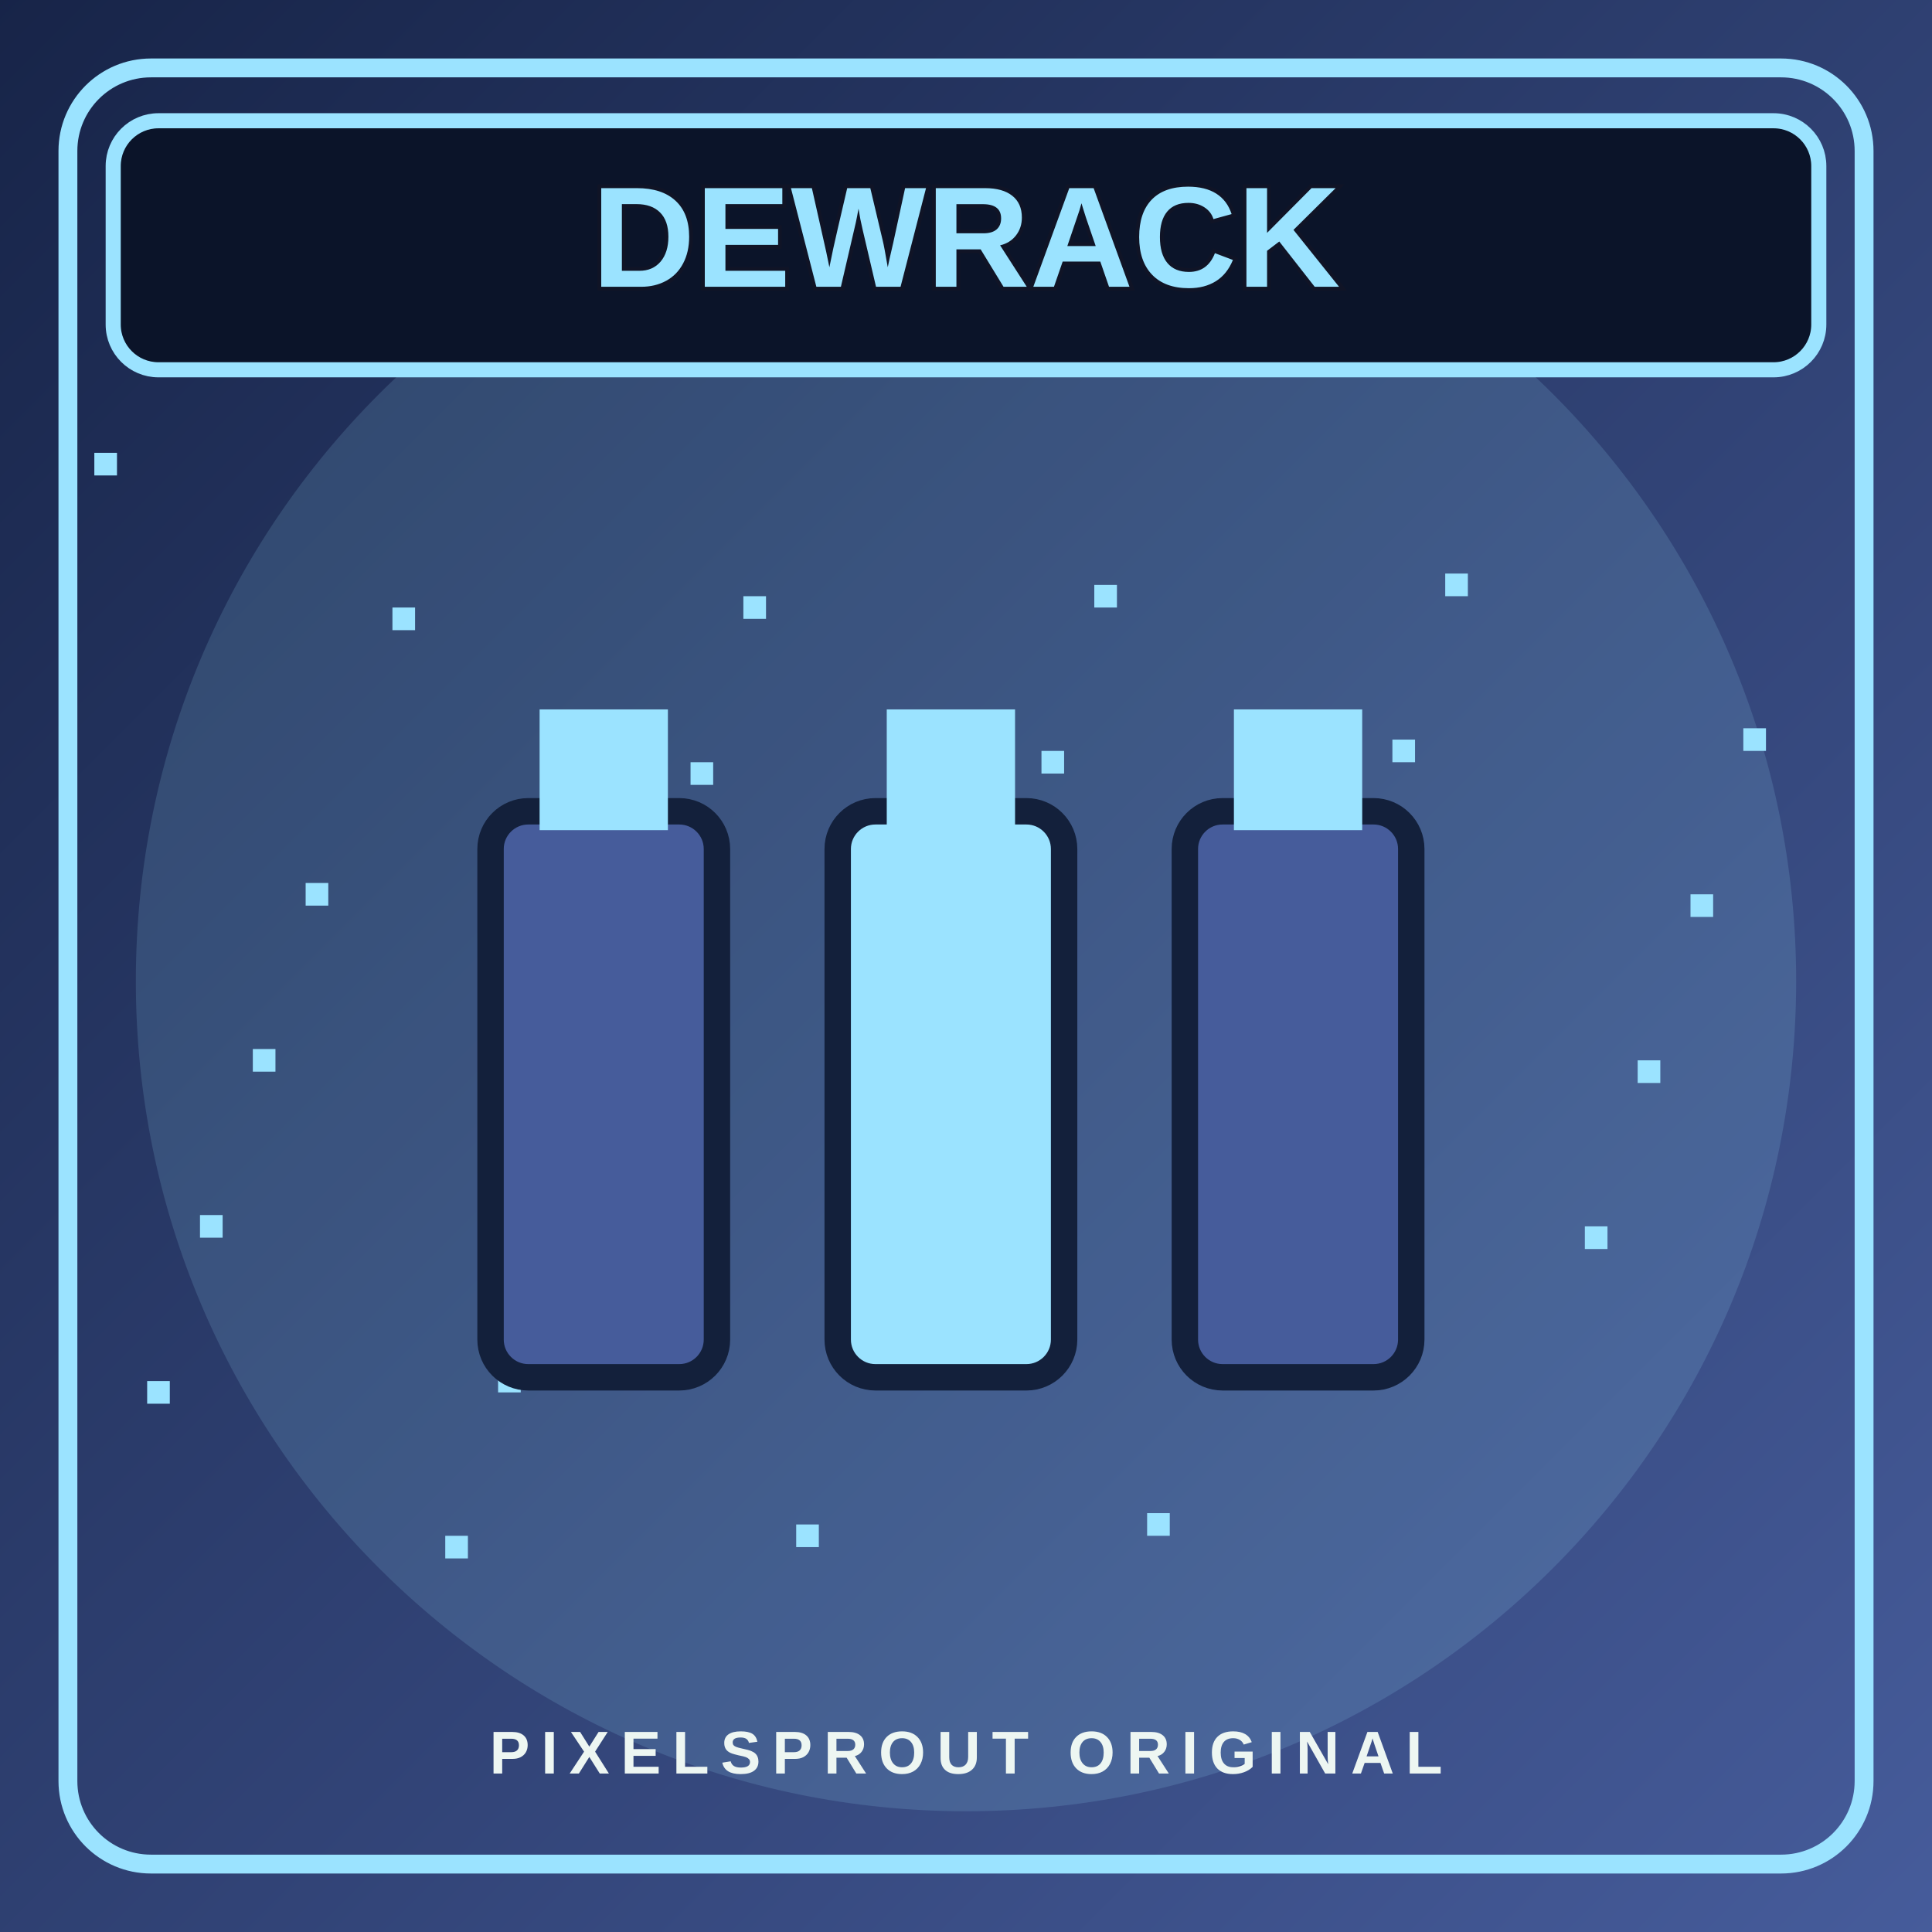
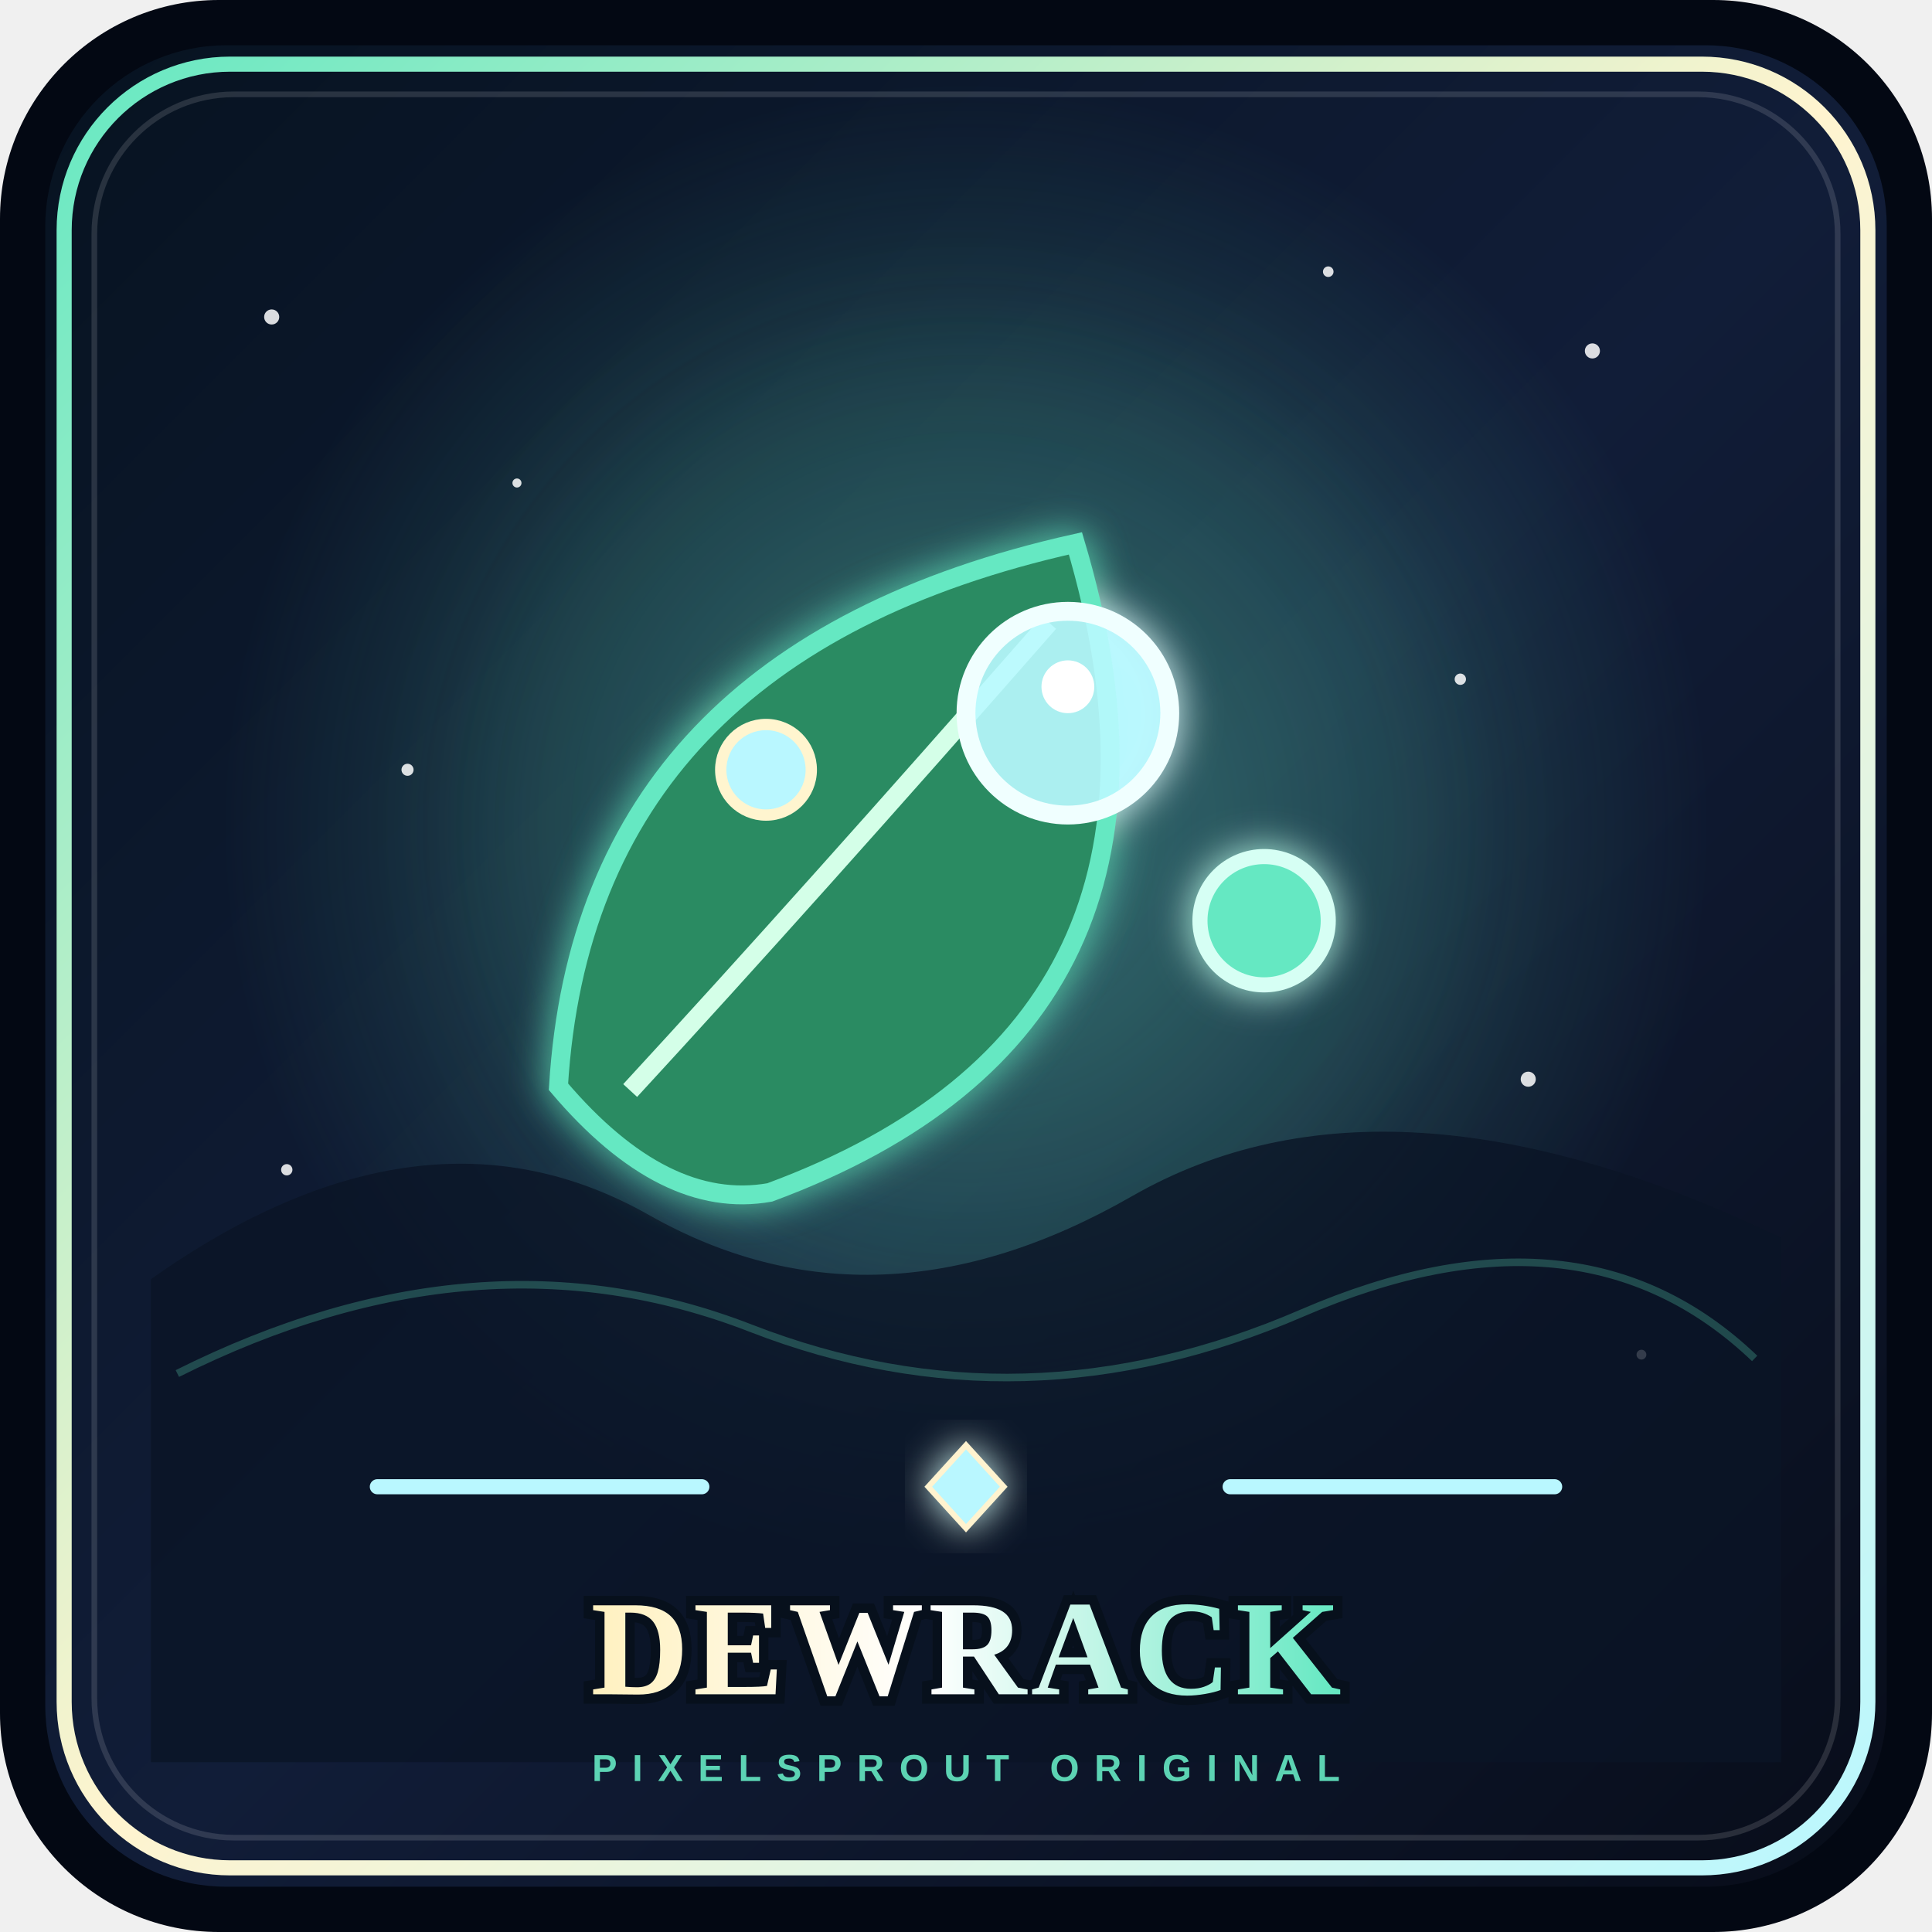
- <svg xmlns="http://www.w3.org/2000/svg" width="320" height="320" viewBox="0 0 512 512">
+ <svg xmlns="http://www.w3.org/2000/svg" width="512" height="512" viewBox="0 0 512 512" role="img" aria-labelledby="logoTitle logoDesc">
  <defs>
-     <linearGradient id="b" x2="1" y2="1">
-       <stop stop-color="#172448" />
-       <stop offset="1" stop-color="#465c9b" />
+     <linearGradient id="bg" x1="0" y1="0" x2="1" y2="1">
+       <stop offset="0" stop-color="#071321" />
+       <stop offset=".52" stop-color="#111D38" />
+       <stop offset="1" stop-color="#080D1A" />
+     </linearGradient>
+     <radialGradient id="halo">
+       <stop offset="0" stop-color="#65E8C2" stop-opacity=".38" />
+       <stop offset="1" stop-color="#65E8C2" stop-opacity="0" />
+     </radialGradient>
+     <linearGradient id="rim" x1="0" y1="0" x2="1" y2="1">
+       <stop offset="0" stop-color="#65E8C2" />
+       <stop offset=".5" stop-color="#FFF4CF" />
+       <stop offset="1" stop-color="#B9F7FF" />
+     </linearGradient>
+     <filter id="glow" x="-30%" y="-30%" width="160%" height="160%">
+       <feGaussianBlur stdDeviation="5" result="blur" />
+       <feMerge>
+         <feMergeNode in="blur" />
+         <feMergeNode in="SourceGraphic" />
+       </feMerge>
+     </filter>
+     <filter id="soft">
+       <feGaussianBlur stdDeviation="14" />
+     </filter>
+     <linearGradient id="titleGrad" x1="0" y1="0" x2="1" y2="0">
+       <stop offset="0" stop-color="#FFF1C0" />
+       <stop offset=".45" stop-color="#FFFFFF" />
+       <stop offset="1" stop-color="#65E8C2" />
    </linearGradient>
  </defs>
-   <rect width="512" height="512" fill="url(#b)" />
-   <circle cx="256" cy="260" r="220" fill="#9be3ff" opacity=".15" />
-   <rect x="25" y="120" width="6" height="6" fill="#9be3ff" />
-   <rect x="104" y="161" width="6" height="6" fill="#9be3ff" />
-   <rect x="183" y="202" width="6" height="6" fill="#9be3ff" />
-   <rect x="262" y="243" width="6" height="6" fill="#9be3ff" />
-   <rect x="341" y="284" width="6" height="6" fill="#9be3ff" />
-   <rect x="420" y="325" width="6" height="6" fill="#9be3ff" />
-   <rect x="39" y="366" width="6" height="6" fill="#9be3ff" />
-   <rect x="118" y="407" width="6" height="6" fill="#9be3ff" />
-   <rect x="197" y="158" width="6" height="6" fill="#9be3ff" />
-   <rect x="276" y="199" width="6" height="6" fill="#9be3ff" />
-   <rect x="355" y="240" width="6" height="6" fill="#9be3ff" />
-   <rect x="434" y="281" width="6" height="6" fill="#9be3ff" />
-   <rect x="53" y="322" width="6" height="6" fill="#9be3ff" />
-   <rect x="132" y="363" width="6" height="6" fill="#9be3ff" />
-   <rect x="211" y="404" width="6" height="6" fill="#9be3ff" />
-   <rect x="290" y="155" width="6" height="6" fill="#9be3ff" />
-   <rect x="369" y="196" width="6" height="6" fill="#9be3ff" />
-   <rect x="448" y="237" width="6" height="6" fill="#9be3ff" />
-   <rect x="67" y="278" width="6" height="6" fill="#9be3ff" />
-   <rect x="146" y="319" width="6" height="6" fill="#9be3ff" />
-   <rect x="225" y="360" width="6" height="6" fill="#9be3ff" />
-   <rect x="304" y="401" width="6" height="6" fill="#9be3ff" />
-   <rect x="383" y="152" width="6" height="6" fill="#9be3ff" />
-   <rect x="462" y="193" width="6" height="6" fill="#9be3ff" />
-   <rect x="81" y="234" width="6" height="6" fill="#9be3ff" />
-   <rect x="160" y="275" width="6" height="6" fill="#9be3ff" />
-   <rect x="239" y="316" width="6" height="6" fill="#9be3ff" />
-   <rect x="318" y="357" width="6" height="6" fill="#9be3ff" />
-   <rect x="130" y="215" width="60" height="150" rx="10" fill="#465c9b" stroke="#13203b" stroke-width="7" />
-   <rect x="143" y="188" width="34" height="32" fill="#9be3ff" />
-   <rect x="222" y="215" width="60" height="150" rx="10" fill="#9be3ff" stroke="#13203b" stroke-width="7" />
-   <rect x="235" y="188" width="34" height="32" fill="#9be3ff" />
-   <rect x="314" y="215" width="60" height="150" rx="10" fill="#465c9b" stroke="#13203b" stroke-width="7" />
-   <rect x="327" y="188" width="34" height="32" fill="#9be3ff" />
-   <rect x="18" y="18" width="476" height="476" rx="22" fill="none" stroke="#9be3ff" stroke-width="5" />
-   <rect x="30" y="32" width="452" height="66" rx="12" fill="#0b1429" stroke="#9be3ff" stroke-width="4" />
-   <text x="256" y="76" font-family="Arial,sans-serif" font-size="38" font-weight="900" text-anchor="middle" fill="#9be3ff" stroke="#101426" stroke-width="2" paint-order="stroke">DEWRACK</text>
-   <text x="256" y="470" font-family="Arial,sans-serif" font-size="16" font-weight="700" text-anchor="middle" fill="#edf6f2" letter-spacing="3">PIXELSPROUT ORIGINAL</text>
+   <rect width="512" height="512" rx="58" fill="#030813" />
+   <rect x="12" y="12" width="488" height="488" rx="48" fill="url(#bg)" />
+   <circle cx="256" cy="219" r="200" fill="url(#halo)" />
+   <circle cx="256" cy="219" r="132" fill="#65E8C2" opacity=".055" filter="url(#soft)" />
+   <g>
+     <circle cx="72" cy="84" r="2" fill="#FFFFFF" opacity=".85" />
+     <circle cx="422" cy="93" r="2" fill="#FFFFFF" opacity=".85" />
+     <circle cx="387" cy="180" r="1.5" fill="#FFFFFF" opacity=".85" />
+     <circle cx="108" cy="204" r="1.6" fill="#FFFFFF" opacity=".85" />
+     <circle cx="405" cy="286" r="2" fill="#FFFFFF" opacity=".85" />
+     <circle cx="76" cy="310" r="1.5" fill="#FFFFFF" opacity=".85" />
+     <circle cx="435" cy="359" r="1.3" fill="#FFFFFF" opacity=".85" />
+     <circle cx="137" cy="128" r="1.2" fill="#FFFFFF" opacity=".85" />
+     <circle cx="352" cy="72" r="1.4" fill="#FFFFFF" opacity=".85" />
+   </g>
+   <path d="M40 339Q112 288 172 322T300 317T472 328V467H40Z" fill="#0A1425" opacity=".8" />
+   <path d="M47 364Q127 324 199 352T345 348T465 360" fill="none" stroke="#65E8C2" stroke-opacity=".25" stroke-width="2" />
+   <rect x="17" y="17" width="478" height="478" rx="44" fill="none" stroke="url(#rim)" stroke-width="4" />
+   <rect x="25" y="25" width="462" height="462" rx="37" fill="none" stroke="#FFFFFF" stroke-opacity=".13" stroke-width="1.5" />
+   <g>
+     <g filter="url(#glow)">
+       <path d="M148 288Q155 173 285 144Q323 272 204 316Q176 321 148 288Z" fill="#298B62" stroke="#65E8C2" stroke-width="5" />
+       <path d="M167 289Q214 238 278 165" stroke="#D4FFE8" stroke-width="5" fill="none" />
+       <circle cx="283" cy="189" r="27" fill="#B9FAFF" fill-opacity=".9" stroke="#F0FFFF" stroke-width="5" />
+       <circle cx="283" cy="182" r="7" fill="#FFFFFF" />
+       <circle cx="335" cy="244" r="17" fill="#65E8C2" stroke="#D6FFF4" stroke-width="4" />
+       <circle cx="203" cy="204" r="12" fill="#B9F7FF" stroke="#FFF5CF" stroke-width="3" />
+     </g>
+   </g>
+   <path d="M72 394H440" stroke="url(#rim)" stroke-width="2" opacity=".9" />
+   <path d="M100 394H186M326 394H412" stroke="#B9F7FF" stroke-width="4" stroke-linecap="round" />
+   <path d="M256 383 266 394 256 405 246 394Z" fill="#B9F7FF" stroke="#FFF3CF" stroke-width="1.5" filter="url(#glow)" />
+   <text x="256" y="449" text-anchor="middle" font-family="Georgia, 'Times New Roman', serif" font-size="36" font-weight="bold" letter-spacing="1.15" textLength="430" lengthAdjust="spacingAndGlyphs" fill="url(#titleGrad)" stroke="#07101C" stroke-width="5" paint-order="stroke">DEWRACK</text>
+   <text x="256" y="472" text-anchor="middle" font-family="Arial, sans-serif" font-size="10" font-weight="700" letter-spacing="4" fill="#65E8C2" opacity=".9">PIXELSPROUT ORIGINAL</text>
</svg>
